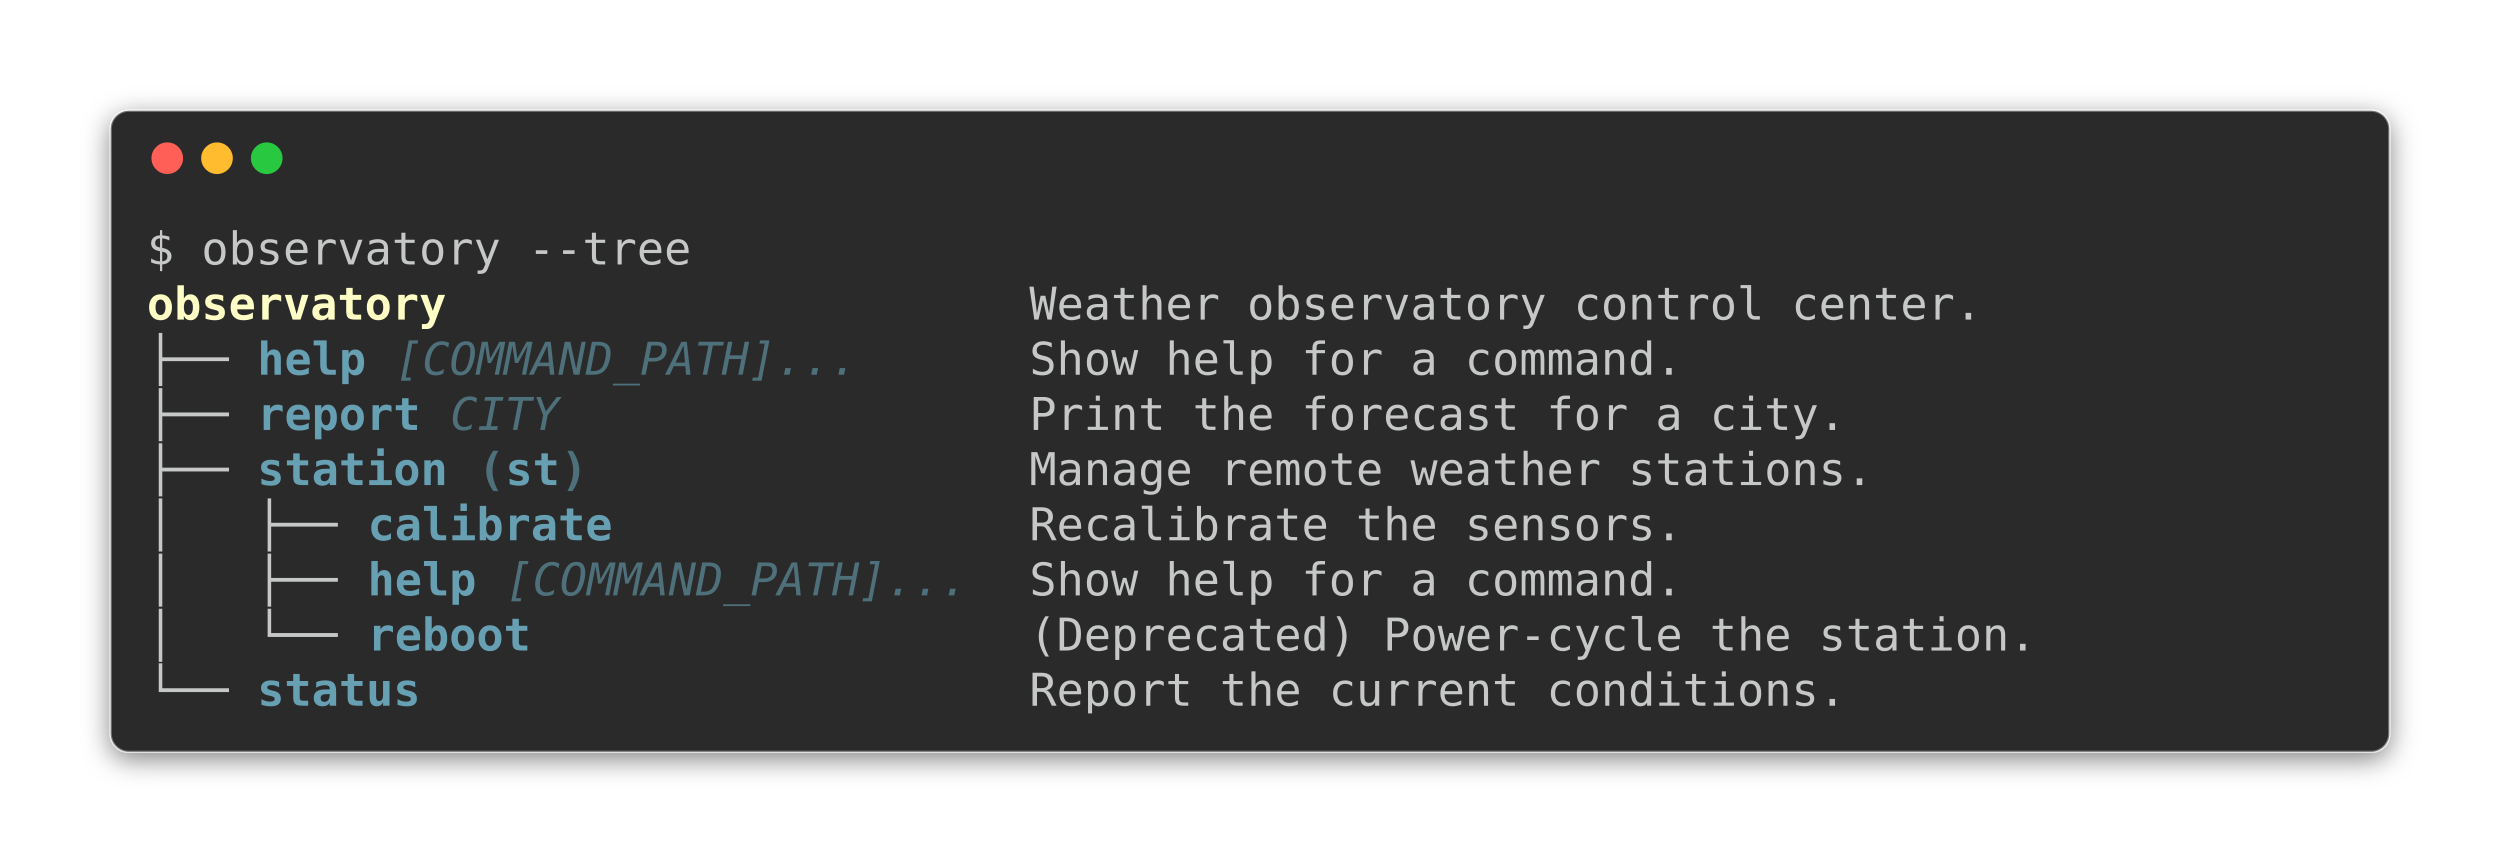
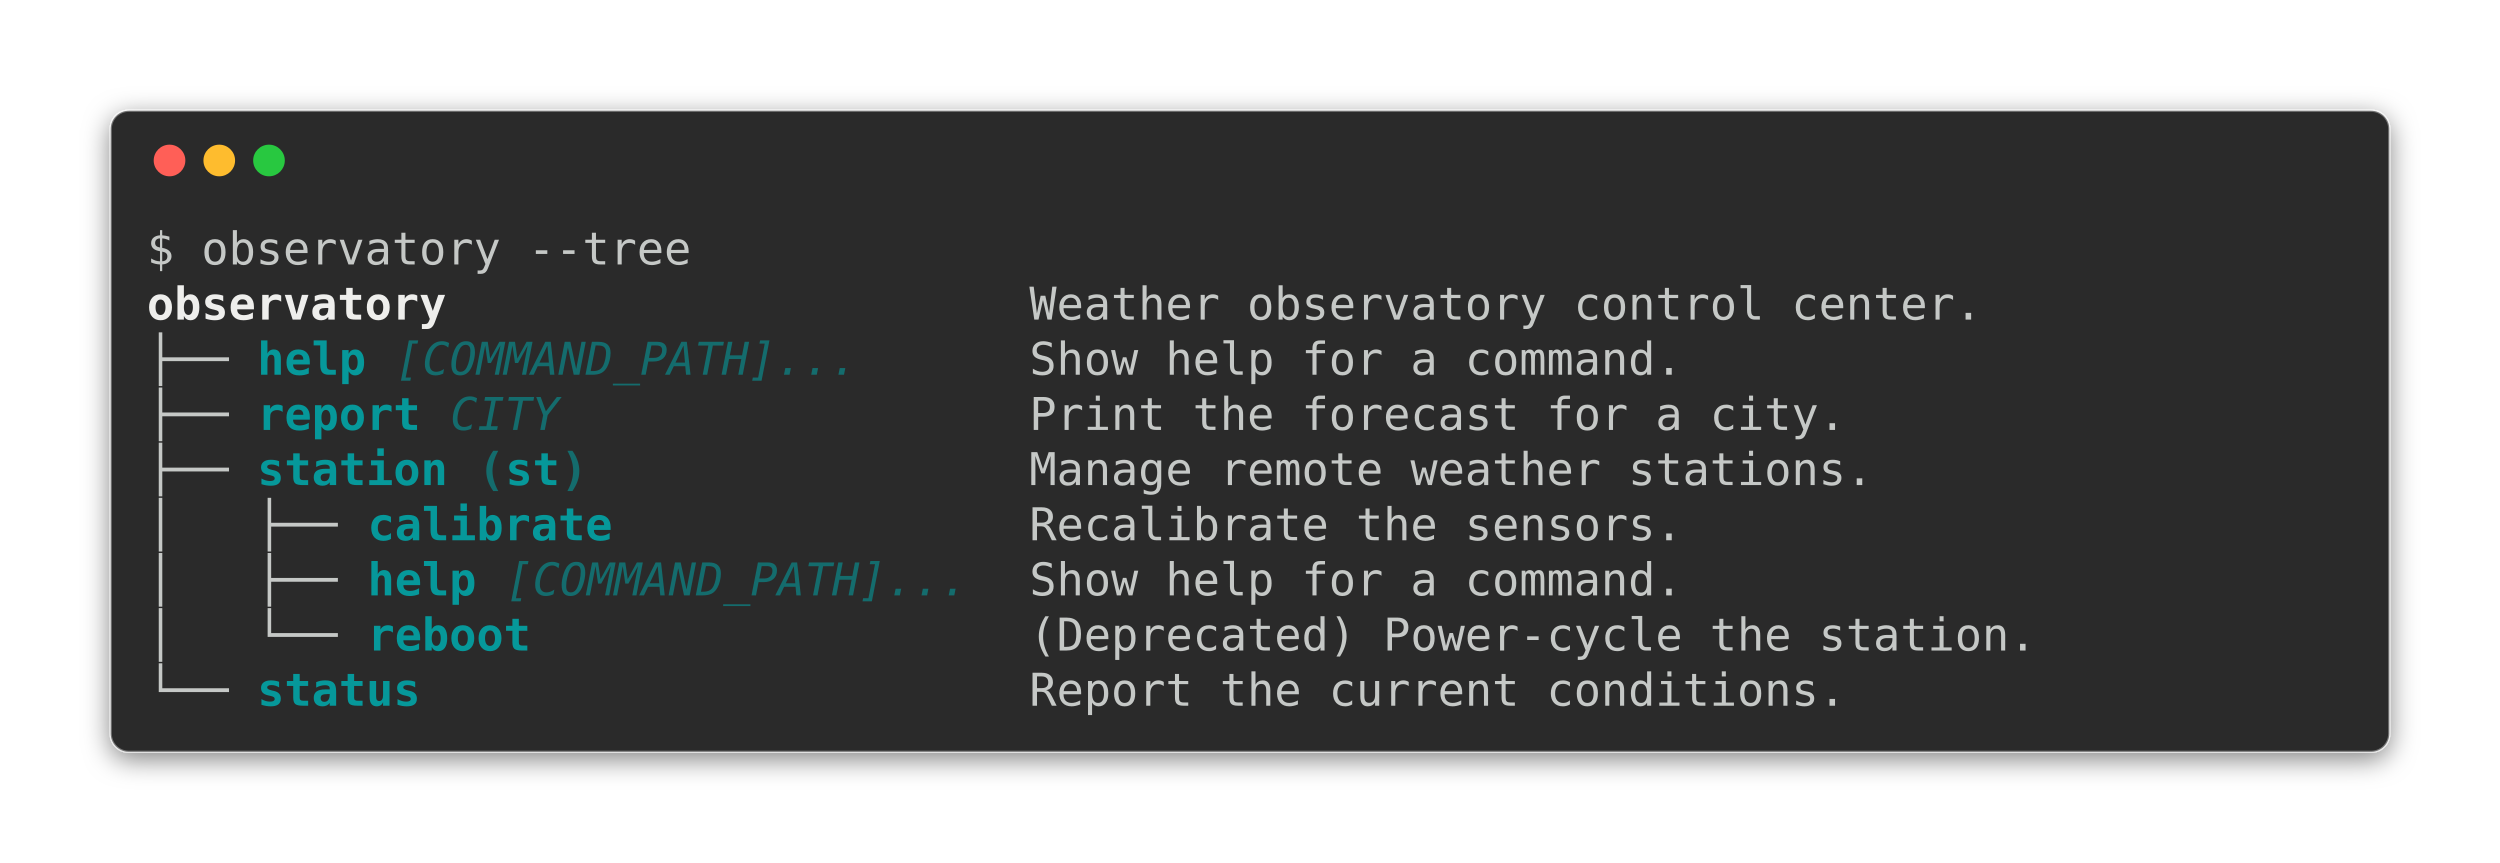
- <svg xmlns="http://www.w3.org/2000/svg" class="rich-terminal" viewBox="0 0 1106 381.6">
+ <svg xmlns="http://www.w3.org/2000/svg" viewBox="0 0 1106 381.6">
  <style>
- 
-     @font-face {
-         font-family: "Fira Code";
-         src: local("FiraCode-Regular"),
-                 url("https://cdnjs.cloudflare.com/ajax/libs/firacode/6.2.0/woff2/FiraCode-Regular.woff2") format("woff2"),
-                 url("https://cdnjs.cloudflare.com/ajax/libs/firacode/6.2.0/woff/FiraCode-Regular.woff") format("woff");
-         font-style: normal;
-         font-weight: 400;
-     }
-     @font-face {
-         font-family: "Fira Code";
-         src: local("FiraCode-Bold"),
-                 url("https://cdnjs.cloudflare.com/ajax/libs/firacode/6.2.0/woff2/FiraCode-Bold.woff2") format("woff2"),
-                 url("https://cdnjs.cloudflare.com/ajax/libs/firacode/6.2.0/woff/FiraCode-Bold.woff") format("woff");
-         font-style: bold;
-         font-weight: 700;
-     }
- 
    .command-tree-screen-matrix {
-         font-family: Fira Code, monospace;
+         font-family: 'Fira Code', 'Cascadia Code', Menlo, Consolas, monospace;
        font-size: 20px;
        line-height: 24.4px;
        font-variant-east-asian: full-width;
    }
- 
    .command-tree-screen-title {
        font-size: 18px;
        font-weight: bold;
-         font-family: arial;
+         font-family: 'Fira Code', 'Cascadia Code', Menlo, Consolas, monospace;
    }
- 
    .command-tree-screen-r1 { fill: #c5c8c6 }
- .command-tree-screen-r2 { fill: #fdfdc5;font-weight: bold }
- .command-tree-screen-r3 { fill: #68a0b3;font-weight: bold }
- .command-tree-screen-r4 { fill: #4e707b;font-style: italic; }
- .command-tree-screen-r5 { fill: #4e707b;font-weight: bold }
-     </style>
+     .command-tree-screen-r2 { fill: #eeeeec;font-weight: bold }
+     .command-tree-screen-r3 { fill: #06989a;font-weight: bold }
+     .command-tree-screen-r4 { fill: #146c6d;font-style: italic }
+     .command-tree-screen-r5 { fill: #146c6d;font-weight: bold }
+ </style>
  <defs>
-     <clipPath id="command-tree-screen-clip-terminal">
-       <rect x="0" y="0" width="975.0" height="218.6" />
-     </clipPath>
-     <clipPath id="command-tree-screen-line-0">
-       <rect x="0" y="1.5" width="976" height="24.65" />
-     </clipPath>
-     <clipPath id="command-tree-screen-line-1">
-       <rect x="0" y="25.9" width="976" height="24.65" />
-     </clipPath>
-     <clipPath id="command-tree-screen-line-2">
-       <rect x="0" y="50.3" width="976" height="24.65" />
-     </clipPath>
-     <clipPath id="command-tree-screen-line-3">
-       <rect x="0" y="74.7" width="976" height="24.65" />
-     </clipPath>
-     <clipPath id="command-tree-screen-line-4">
-       <rect x="0" y="99.1" width="976" height="24.65" />
-     </clipPath>
-     <clipPath id="command-tree-screen-line-5">
-       <rect x="0" y="123.5" width="976" height="24.65" />
-     </clipPath>
-     <clipPath id="command-tree-screen-line-6">
-       <rect x="0" y="147.9" width="976" height="24.65" />
-     </clipPath>
-     <clipPath id="command-tree-screen-line-7">
-       <rect x="0" y="172.3" width="976" height="24.65" />
+     <clipPath id="command-tree-screen-clip">
+       <rect x="0" y="0" width="976" height="219.6" />
    </clipPath>
    <filter id="command-tree-screen-shadow" x="-50%" y="-50%" width="200%" height="200%">
      <feDropShadow dx="0" dy="3" stdDeviation="6" flood-color="rgba(0,0,0,0.5)" />
    </filter>
  </defs>
-   <g transform="translate(48, 48)">
-     <rect fill="#292929" stroke="rgba(255,255,255,0.35)" stroke-width="1" x="1" y="1" width="1008" height="283.6" rx="8" filter="url(#command-tree-screen-shadow)" />
+   <rect fill="#292929" stroke="rgba(255,255,255,0.35)" stroke-width="1" x="49" y="49" width="1008" height="283.6" rx="8" filter="url(#command-tree-screen-shadow)" />
+   <g transform="translate(49, 49)">
    <g transform="translate(26,22)">
      <circle cx="0" cy="0" r="7" fill="#ff5f57" />
      <circle cx="22" cy="0" r="7" fill="#febc2e" />
      <circle cx="44" cy="0" r="7" fill="#28c840" />
    </g>
-     <g transform="translate(17, 49)" clip-path="url(#command-tree-screen-clip-terminal)">
-       <g class="command-tree-screen-matrix">
-         <text class="command-tree-screen-r1" x="0" y="20" textLength="244" clip-path="url(#command-tree-screen-line-0)">$ observatory --tree</text>
-         <text class="command-tree-screen-r1" x="976" y="20" textLength="12.2" clip-path="url(#command-tree-screen-line-0)">
- </text>
-         <text class="command-tree-screen-r2" x="0" y="44.4" textLength="134.2" clip-path="url(#command-tree-screen-line-1)">observatory</text>
-         <text class="command-tree-screen-r1" x="390.4" y="44.4" textLength="427" clip-path="url(#command-tree-screen-line-1)">Weather observatory control center.</text>
-         <text class="command-tree-screen-r1" x="976" y="44.4" textLength="12.2" clip-path="url(#command-tree-screen-line-1)">
- </text>
-         <text class="command-tree-screen-r1" x="0" y="68.8" textLength="36.6" clip-path="url(#command-tree-screen-line-2)">├──</text>
-         <text class="command-tree-screen-r3" x="48.8" y="68.8" textLength="48.8" clip-path="url(#command-tree-screen-line-2)">help</text>
-         <text class="command-tree-screen-r4" x="109.8" y="68.8" textLength="207.4" clip-path="url(#command-tree-screen-line-2)">[COMMAND_PATH]...</text>
-         <text class="command-tree-screen-r1" x="390.4" y="68.8" textLength="292.8" clip-path="url(#command-tree-screen-line-2)">Show help for a command.</text>
-         <text class="command-tree-screen-r1" x="976" y="68.8" textLength="12.2" clip-path="url(#command-tree-screen-line-2)">
- </text>
-         <text class="command-tree-screen-r1" x="0" y="93.2" textLength="36.6" clip-path="url(#command-tree-screen-line-3)">├──</text>
-         <text class="command-tree-screen-r3" x="48.8" y="93.2" textLength="73.2" clip-path="url(#command-tree-screen-line-3)">report</text>
-         <text class="command-tree-screen-r4" x="134.2" y="93.2" textLength="48.8" clip-path="url(#command-tree-screen-line-3)">CITY</text>
-         <text class="command-tree-screen-r1" x="390.4" y="93.2" textLength="366" clip-path="url(#command-tree-screen-line-3)">Print the forecast for a city.</text>
-         <text class="command-tree-screen-r1" x="976" y="93.2" textLength="12.2" clip-path="url(#command-tree-screen-line-3)">
- </text>
-         <text class="command-tree-screen-r1" x="0" y="117.6" textLength="36.6" clip-path="url(#command-tree-screen-line-4)">├──</text>
-         <text class="command-tree-screen-r3" x="48.8" y="117.6" textLength="85.4" clip-path="url(#command-tree-screen-line-4)">station</text>
-         <text class="command-tree-screen-r5" x="146.4" y="117.6" textLength="12.2" clip-path="url(#command-tree-screen-line-4)">(</text>
-         <text class="command-tree-screen-r3" x="158.6" y="117.6" textLength="24.4" clip-path="url(#command-tree-screen-line-4)">st</text>
-         <text class="command-tree-screen-r5" x="183" y="117.6" textLength="12.2" clip-path="url(#command-tree-screen-line-4)">)</text>
-         <text class="command-tree-screen-r1" x="390.4" y="117.6" textLength="378.2" clip-path="url(#command-tree-screen-line-4)">Manage remote weather stations.</text>
-         <text class="command-tree-screen-r1" x="976" y="117.6" textLength="12.2" clip-path="url(#command-tree-screen-line-4)">
- </text>
-         <text class="command-tree-screen-r1" x="0" y="142" textLength="85.4" clip-path="url(#command-tree-screen-line-5)">│   ├──</text>
-         <text class="command-tree-screen-r3" x="97.6" y="142" textLength="109.8" clip-path="url(#command-tree-screen-line-5)">calibrate</text>
-         <text class="command-tree-screen-r1" x="390.4" y="142" textLength="292.8" clip-path="url(#command-tree-screen-line-5)">Recalibrate the sensors.</text>
-         <text class="command-tree-screen-r1" x="976" y="142" textLength="12.2" clip-path="url(#command-tree-screen-line-5)">
- </text>
-         <text class="command-tree-screen-r1" x="0" y="166.4" textLength="85.4" clip-path="url(#command-tree-screen-line-6)">│   ├──</text>
-         <text class="command-tree-screen-r3" x="97.6" y="166.4" textLength="48.8" clip-path="url(#command-tree-screen-line-6)">help</text>
-         <text class="command-tree-screen-r4" x="158.6" y="166.4" textLength="207.4" clip-path="url(#command-tree-screen-line-6)">[COMMAND_PATH]...</text>
-         <text class="command-tree-screen-r1" x="390.4" y="166.4" textLength="292.8" clip-path="url(#command-tree-screen-line-6)">Show help for a command.</text>
-         <text class="command-tree-screen-r1" x="976" y="166.4" textLength="12.2" clip-path="url(#command-tree-screen-line-6)">
- </text>
-         <text class="command-tree-screen-r1" x="0" y="190.8" textLength="85.4" clip-path="url(#command-tree-screen-line-7)">│   └──</text>
-         <text class="command-tree-screen-r3" x="97.6" y="190.8" textLength="73.2" clip-path="url(#command-tree-screen-line-7)">reboot</text>
-         <text class="command-tree-screen-r1" x="390.4" y="190.8" textLength="451.4" clip-path="url(#command-tree-screen-line-7)">(Deprecated) Power-cycle the station.</text>
-         <text class="command-tree-screen-r1" x="976" y="190.8" textLength="12.2" clip-path="url(#command-tree-screen-line-7)">
- </text>
-         <text class="command-tree-screen-r1" x="0" y="215.2" textLength="36.6" clip-path="url(#command-tree-screen-line-8)">└──</text>
-         <text class="command-tree-screen-r3" x="48.8" y="215.2" textLength="73.2" clip-path="url(#command-tree-screen-line-8)">status</text>
-         <text class="command-tree-screen-r1" x="390.4" y="215.2" textLength="366" clip-path="url(#command-tree-screen-line-8)">Report the current conditions.</text>
-         <text class="command-tree-screen-r1" x="976" y="215.2" textLength="12.2" clip-path="url(#command-tree-screen-line-8)">
- </text>
-       </g>
+   </g>
+   <g transform="translate(65, 97)" clip-path="url(#command-tree-screen-clip)">
+     <g class="command-tree-screen-matrix">
+       <text class="command-tree-screen-r1" x="0" y="20" textLength="244">$ observatory --tree</text>
+       <text class="command-tree-screen-r2" x="0" y="44.4" textLength="134.2">observatory</text>
+       <text class="command-tree-screen-r1" x="390.4" y="44.4" textLength="427">Weather observatory control center.</text>
+       <text class="command-tree-screen-r1" x="0" y="68.8" textLength="36.6">├──</text>
+       <text class="command-tree-screen-r3" x="48.8" y="68.8" textLength="48.8">help</text>
+       <text class="command-tree-screen-r4" x="109.8" y="68.8" textLength="207.4">[COMMAND_PATH]...</text>
+       <text class="command-tree-screen-r1" x="390.4" y="68.8" textLength="292.8">Show help for a command.</text>
+       <text class="command-tree-screen-r1" x="0" y="93.2" textLength="36.6">├──</text>
+       <text class="command-tree-screen-r3" x="48.8" y="93.2" textLength="73.2">report</text>
+       <text class="command-tree-screen-r4" x="134.2" y="93.2" textLength="48.8">CITY</text>
+       <text class="command-tree-screen-r1" x="390.4" y="93.2" textLength="366">Print the forecast for a city.</text>
+       <text class="command-tree-screen-r1" x="0" y="117.6" textLength="36.6">├──</text>
+       <text class="command-tree-screen-r3" x="48.8" y="117.6" textLength="85.4">station</text>
+       <text class="command-tree-screen-r5" x="146.4" y="117.6" textLength="12.2">(</text>
+       <text class="command-tree-screen-r3" x="158.6" y="117.6" textLength="24.4">st</text>
+       <text class="command-tree-screen-r5" x="183" y="117.6" textLength="12.2">)</text>
+       <text class="command-tree-screen-r1" x="390.4" y="117.6" textLength="378.2">Manage remote weather stations.</text>
+       <text class="command-tree-screen-r1" x="0" y="142" textLength="85.4">│   ├──</text>
+       <text class="command-tree-screen-r3" x="97.6" y="142" textLength="109.8">calibrate</text>
+       <text class="command-tree-screen-r1" x="390.4" y="142" textLength="292.8">Recalibrate the sensors.</text>
+       <text class="command-tree-screen-r1" x="0" y="166.4" textLength="85.4">│   ├──</text>
+       <text class="command-tree-screen-r3" x="97.6" y="166.4" textLength="48.8">help</text>
+       <text class="command-tree-screen-r4" x="158.6" y="166.4" textLength="207.4">[COMMAND_PATH]...</text>
+       <text class="command-tree-screen-r1" x="390.4" y="166.4" textLength="292.8">Show help for a command.</text>
+       <text class="command-tree-screen-r1" x="0" y="190.8" textLength="85.4">│   └──</text>
+       <text class="command-tree-screen-r3" x="97.6" y="190.8" textLength="73.2">reboot</text>
+       <text class="command-tree-screen-r1" x="390.4" y="190.8" textLength="451.4">(Deprecated) Power-cycle the station.</text>
+       <text class="command-tree-screen-r1" x="0" y="215.2" textLength="36.6">└──</text>
+       <text class="command-tree-screen-r3" x="48.8" y="215.2" textLength="73.2">status</text>
+       <text class="command-tree-screen-r1" x="390.4" y="215.2" textLength="366">Report the current conditions.</text>
    </g>
  </g>
</svg>
